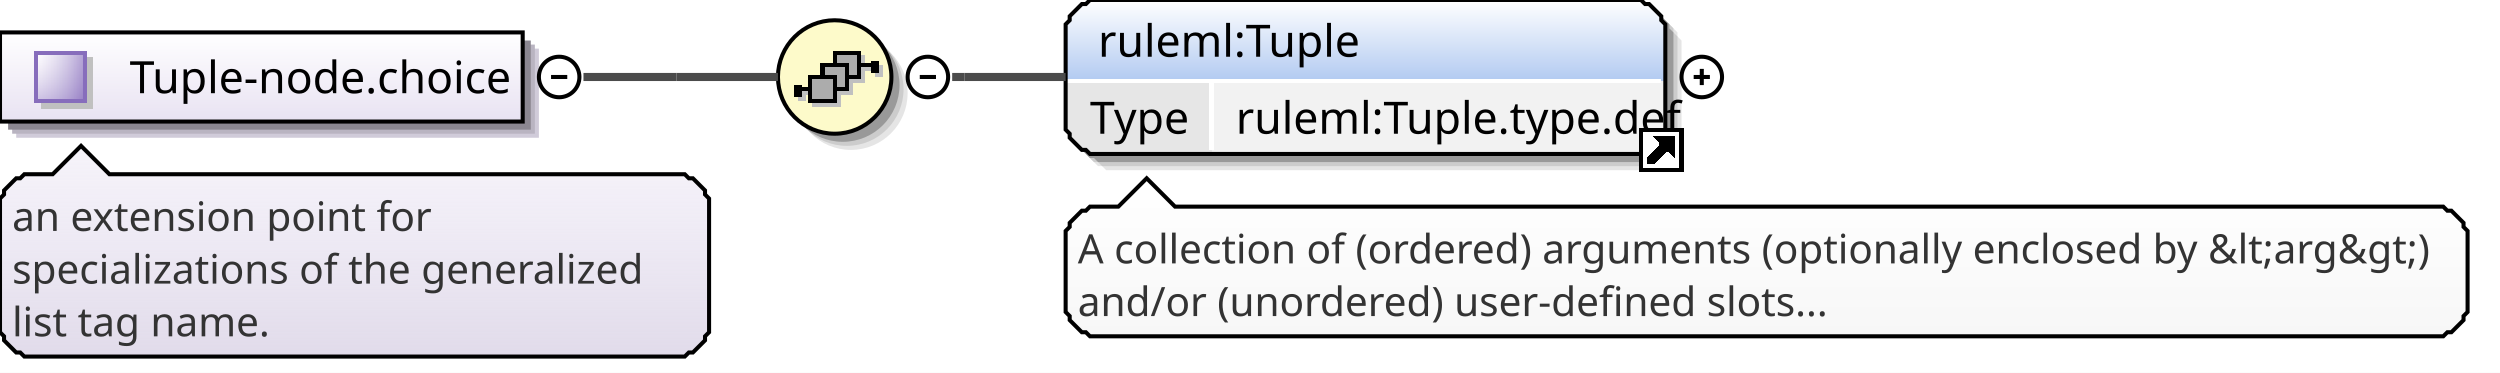
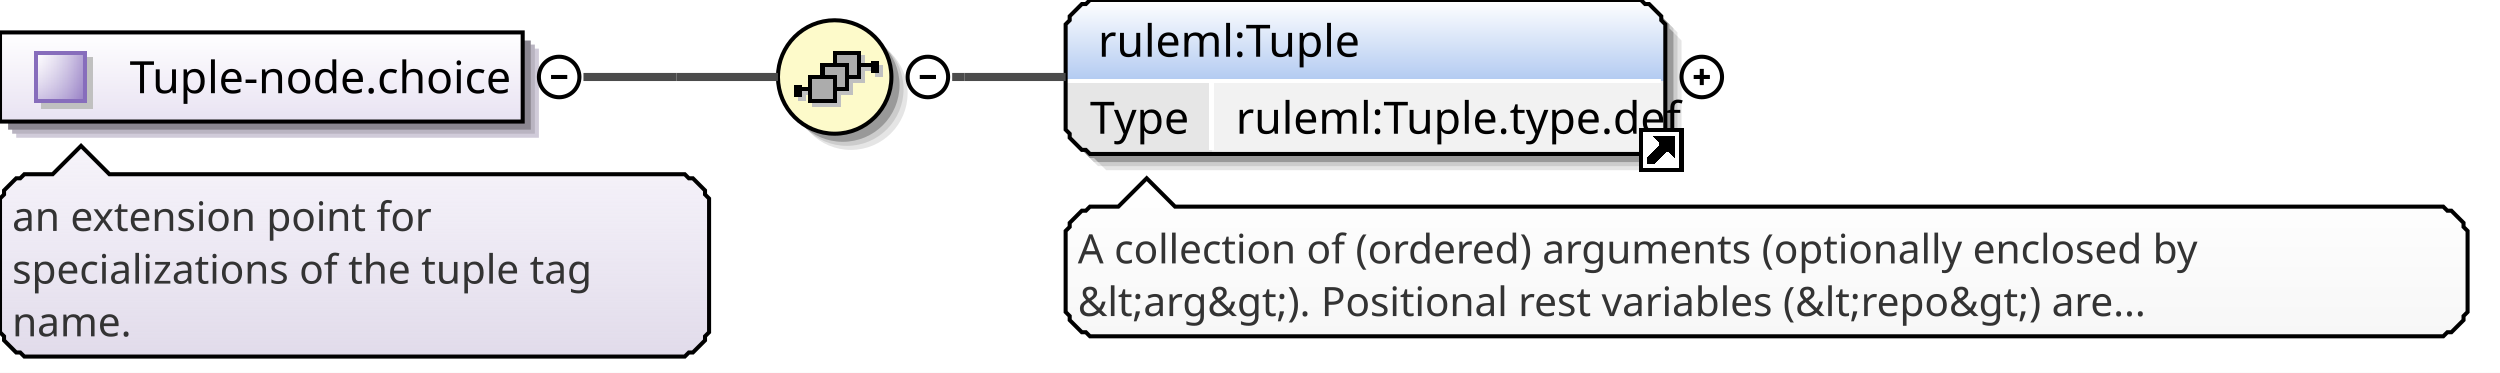
<svg xmlns="http://www.w3.org/2000/svg" color-interpolation="auto" color-rendering="auto" fill="black" fill-opacity="1" font-family="'Dialog'" font-size="12px" font-style="normal" font-weight="normal" height="92" image-rendering="auto" shape-rendering="auto" stroke="black" stroke-dasharray="none" stroke-dashoffset="0" stroke-linecap="square" stroke-linejoin="miter" stroke-miterlimit="10" stroke-opacity="1" stroke-width="1" text-rendering="auto" width="617">
  <defs id="genericDefs" />
  <g>
    <defs id="defs1">
      <linearGradient gradientUnits="userSpaceOnUse" id="linearGradient1" spreadMethod="pad" x1="0" x2="0" y1="8" y2="30">
        <stop offset="0%" stop-color="white" stop-opacity="1" />
        <stop offset="100%" stop-color="rgb(232,226,242)" stop-opacity="1" />
      </linearGradient>
      <linearGradient gradientUnits="userSpaceOnUse" id="linearGradient2" spreadMethod="pad" x1="9" x2="9" y1="13" y2="25">
        <stop offset="0%" stop-color="rgb(255,255,255)" stop-opacity="0.353" />
        <stop offset="100%" stop-color="rgb(135,109,188)" stop-opacity="0.667" />
      </linearGradient>
      <linearGradient gradientUnits="userSpaceOnUse" id="linearGradient3" spreadMethod="pad" x1="9" x2="21" y1="13" y2="13">
        <stop offset="0%" stop-color="rgb(255,255,255)" stop-opacity="0.353" />
        <stop offset="100%" stop-color="rgb(135,109,188)" stop-opacity="0.667" />
      </linearGradient>
      <linearGradient gradientUnits="userSpaceOnUse" id="linearGradient4" spreadMethod="pad" x1="192" x2="192" y1="5" y2="33">
        <stop offset="0%" stop-color="rgb(253,250,202)" stop-opacity="1" />
        <stop offset="100%" stop-color="rgb(253,250,202)" stop-opacity="1" />
      </linearGradient>
      <linearGradient gradientUnits="userSpaceOnUse" id="linearGradient5" spreadMethod="pad" x1="263" x2="263" y1="0" y2="20">
        <stop offset="0%" stop-color="white" stop-opacity="1" />
        <stop offset="100%" stop-color="rgb(178,202,241)" stop-opacity="1" />
      </linearGradient>
      <linearGradient gradientUnits="userSpaceOnUse" id="linearGradient6" spreadMethod="pad" x1="263" x2="263" y1="44" y2="83">
        <stop offset="0%" stop-color="white" stop-opacity="1" />
        <stop offset="100%" stop-color="rgb(247,247,247)" stop-opacity="1" />
      </linearGradient>
      <linearGradient gradientUnits="userSpaceOnUse" id="linearGradient7" spreadMethod="pad" x1="0" x2="0" y1="36" y2="88">
        <stop offset="0%" stop-color="rgb(232,226,242)" stop-opacity="0.392" />
        <stop offset="100%" stop-color="rgb(225,219,234)" stop-opacity="1" />
      </linearGradient>
      <clipPath clipPathUnits="userSpaceOnUse" id="clipPath1">
        <path d="M0 0 L617 0 L617 92 L0 92 L0 0 Z" />
      </clipPath>
    </defs>
    <g fill="white" stroke="white">
      <rect clip-path="url(#clipPath1)" height="92" stroke="none" width="617" x="0" y="0" />
    </g>
    <g fill="rgb(208,203,217)" font-family="sans-serif" font-size="11px" stroke="rgb(208,203,217)" text-rendering="optimizeLegibility">
      <polygon clip-path="url(#clipPath1)" points=" 4 12 133 12 133 34 4 34" stroke="none" />
      <polygon clip-path="url(#clipPath1)" fill="rgb(185,180,193)" points=" 3 11 132 11 132 33 3 33" stroke="none" />
      <polygon clip-path="url(#clipPath1)" fill="rgb(139,135,145)" points=" 2 10 131 10 131 32 2 32" stroke="none" />
    </g>
    <g fill="url(#linearGradient1)" font-family="sans-serif" font-size="11px" shape-rendering="crispEdges" stroke="url(#linearGradient1)" text-rendering="geometricPrecision">
      <polygon clip-path="url(#clipPath1)" points=" 0 8 129 8 129 30 0 30" stroke="none" />
    </g>
    <g font-family="sans-serif" font-size="11px" stroke-linecap="butt" text-rendering="optimizeLegibility">
      <polygon clip-path="url(#clipPath1)" fill="none" points=" 0 8 129 8 129 30 0 30" />
    </g>
    <g fill="silver" font-family="sans-serif" font-size="11px" shape-rendering="crispEdges" stroke="silver" stroke-linecap="butt" text-rendering="geometricPrecision">
      <rect clip-path="url(#clipPath1)" height="13" stroke="none" width="13" x="10" y="14" />
      <rect clip-path="url(#clipPath1)" fill="white" height="12" stroke="none" width="12" x="9" y="13" />
      <rect clip-path="url(#clipPath1)" fill="url(#linearGradient2)" height="12" stroke="none" width="12" x="9" y="13" />
      <rect clip-path="url(#clipPath1)" fill="url(#linearGradient3)" height="12" stroke="none" width="12" x="9" y="13" />
      <rect clip-path="url(#clipPath1)" fill="none" height="12" stroke="rgb(135,109,188)" width="12" x="9" y="13" />
      <text clip-path="url(#clipPath1)" fill="black" stroke="none" x="32" xml:space="preserve" y="23">Tuple-node.choice</text>
    </g>
    <g font-family="sans-serif" font-size="11px" stroke-linecap="butt" text-rendering="optimizeLegibility">
      <circle clip-path="url(#clipPath1)" cx="138" cy="19" fill="none" r="5" />
      <line clip-path="url(#clipPath1)" fill="none" x1="136" x2="140" y1="19" y2="19" />
      <circle clip-path="url(#clipPath1)" cx="210" cy="23" fill="rgb(229,229,229)" r="14" stroke="none" />
      <circle clip-path="url(#clipPath1)" cx="209" cy="22" fill="rgb(204,204,204)" r="14" stroke="none" />
      <circle clip-path="url(#clipPath1)" cx="208" cy="21" fill="rgb(153,153,153)" r="14" stroke="none" />
    </g>
    <g fill="url(#linearGradient4)" font-family="sans-serif" font-size="11px" shape-rendering="crispEdges" stroke="url(#linearGradient4)" stroke-linecap="butt" text-rendering="geometricPrecision">
      <circle clip-path="url(#clipPath1)" cx="206" cy="19" r="14" stroke="none" />
    </g>
    <g font-family="sans-serif" font-size="11px" stroke-linecap="butt" text-rendering="optimizeLegibility">
      <circle clip-path="url(#clipPath1)" cx="206" cy="19" fill="none" r="14" />
    </g>
    <g fill="silver" font-family="sans-serif" font-size="11px" shape-rendering="crispEdges" stroke="silver" stroke-linecap="butt" text-rendering="geometricPrecision">
      <line clip-path="url(#clipPath1)" fill="none" x1="213" x2="217" y1="17" y2="17" />
      <rect clip-path="url(#clipPath1)" height="3" stroke="none" width="2" x="216" y="16" />
      <rect clip-path="url(#clipPath1)" height="6" stroke="none" width="6" x="207" y="14" />
      <rect clip-path="url(#clipPath1)" fill="none" height="6" width="6" x="207" y="14" />
      <rect clip-path="url(#clipPath1)" height="6" stroke="none" width="6" x="204" y="17" />
      <rect clip-path="url(#clipPath1)" fill="none" height="6" width="6" x="204" y="17" />
      <rect clip-path="url(#clipPath1)" height="6" stroke="none" width="6" x="201" y="20" />
      <rect clip-path="url(#clipPath1)" fill="none" height="6" width="6" x="201" y="20" />
      <line clip-path="url(#clipPath1)" fill="none" x1="201" x2="197" y1="23" y2="23" />
      <rect clip-path="url(#clipPath1)" height="3" stroke="none" width="2" x="197" y="22" />
      <line clip-path="url(#clipPath1)" fill="none" stroke="black" x1="212" x2="216" y1="16" y2="16" />
      <rect clip-path="url(#clipPath1)" fill="black" height="3" stroke="none" width="2" x="215" y="15" />
      <rect clip-path="url(#clipPath1)" fill="rgb(172,172,172)" height="6" stroke="none" width="6" x="206" y="13" />
      <rect clip-path="url(#clipPath1)" fill="none" height="6" stroke="black" width="6" x="206" y="13" />
      <rect clip-path="url(#clipPath1)" fill="rgb(172,172,172)" height="6" stroke="none" width="6" x="203" y="16" />
      <rect clip-path="url(#clipPath1)" fill="none" height="6" stroke="black" width="6" x="203" y="16" />
      <rect clip-path="url(#clipPath1)" fill="rgb(172,172,172)" height="6" stroke="none" width="6" x="200" y="19" />
      <rect clip-path="url(#clipPath1)" fill="none" height="6" stroke="black" width="6" x="200" y="19" />
      <line clip-path="url(#clipPath1)" fill="none" stroke="black" x1="200" x2="196" y1="22" y2="22" />
      <rect clip-path="url(#clipPath1)" fill="black" height="3" stroke="none" width="2" x="196" y="21" />
    </g>
    <g font-family="sans-serif" font-size="11px" stroke-linecap="butt" text-rendering="optimizeLegibility">
      <circle clip-path="url(#clipPath1)" cx="229" cy="19" fill="none" r="5" />
      <line clip-path="url(#clipPath1)" fill="none" x1="227" x2="231" y1="19" y2="19" />
      <polygon clip-path="url(#clipPath1)" fill="rgb(229,229,229)" points=" 267 10 268 9 268 8 269 7 270 6 271 5 272 5 273 4 409 4 410 5 411 5 412 6 413 7 414 8 414 9 415 10 415 36 414 37 414 38 413 39 412 40 411 41 410 41 409 42 273 42 272 41 271 41 270 40 269 39 268 38 268 37 267 36" stroke="none" />
      <polygon clip-path="url(#clipPath1)" fill="rgb(204,204,204)" points=" 266 9 267 8 267 7 268 6 269 5 270 4 271 4 272 3 408 3 409 4 410 4 411 5 412 6 413 7 413 8 414 9 414 35 413 36 413 37 412 38 411 39 410 40 409 40 408 41 272 41 271 40 270 40 269 39 268 38 267 37 267 36 266 35" stroke="none" />
      <polygon clip-path="url(#clipPath1)" fill="rgb(153,153,153)" points=" 265 8 266 7 266 6 267 5 268 4 269 3 270 3 271 2 407 2 408 3 409 3 410 4 411 5 412 6 412 7 413 8 413 34 412 35 412 36 411 37 410 38 409 39 408 39 407 40 271 40 270 39 269 39 268 38 267 37 266 36 266 35 265 34" stroke="none" />
    </g>
    <g fill="url(#linearGradient5)" font-family="sans-serif" font-size="11px" shape-rendering="crispEdges" stroke="url(#linearGradient5)" stroke-linecap="butt" text-rendering="geometricPrecision">
      <polygon clip-path="url(#clipPath1)" points=" 263 6 264 5 264 4 265 3 266 2 267 1 268 1 269 0 405 0 406 1 407 1 408 2 409 3 410 4 410 5 411 6 411 20 410 20 410 20 409 20 408 20 407 20 406 20 405 20 269 20 268 20 267 20 266 20 265 20 264 20 264 20 263 20" stroke="none" />
      <polygon clip-path="url(#clipPath1)" fill="rgb(230,230,230)" points=" 263 20 264 20 264 20 265 20 266 20 267 20 268 20 269 20 299 20 299 20 299 20 299 20 299 20 299 20 299 20 299 20 299 32 299 33 299 34 299 35 299 36 299 37 299 37 299 38 269 38 268 37 267 37 266 36 265 35 264 34 264 33 263 32" stroke="none" />
      <polygon clip-path="url(#clipPath1)" fill="rgb(242,242,242)" points=" 299 20 299 20 299 20 299 20 299 20 299 20 299 20 299 20 405 20 406 20 407 20 408 20 409 20 410 20 410 20 411 20 411 32 410 33 410 34 409 35 408 36 407 37 406 37 405 38 299 38 299 37 299 37 299 36 299 35 299 34 299 33 299 32" stroke="none" />
      <line clip-path="url(#clipPath1)" fill="none" stroke="white" x1="263" x2="410" y1="20" y2="20" />
      <text clip-path="url(#clipPath1)" fill="black" stroke="none" x="269" xml:space="preserve" y="33">Type</text>
      <text clip-path="url(#clipPath1)" fill="black" stroke="none" x="305" xml:space="preserve" y="33">ruleml:Tuple.type.def</text>
      <line clip-path="url(#clipPath1)" fill="none" stroke="white" x1="299" x2="299" y1="20" y2="37" />
    </g>
    <g font-family="sans-serif" font-size="11px" stroke-linecap="butt" text-rendering="optimizeLegibility">
      <polygon clip-path="url(#clipPath1)" fill="none" points=" 263 6 264 5 264 4 265 3 266 2 267 1 268 1 269 0 405 0 406 1 407 1 408 2 409 3 410 4 410 5 411 6 411 32 410 33 410 34 409 35 408 36 407 37 406 37 405 38 269 38 268 37 267 37 266 36 265 35 264 34 264 33 263 32" />
      <text clip-path="url(#clipPath1)" shape-rendering="crispEdges" stroke="none" text-rendering="geometricPrecision" x="271" xml:space="preserve" y="14">ruleml:Tuple</text>
    </g>
    <g fill="white" font-family="sans-serif" font-size="11px" shape-rendering="crispEdges" stroke="white" stroke-linecap="butt" text-rendering="geometricPrecision">
      <rect clip-path="url(#clipPath1)" height="10" stroke="none" width="10" x="405" y="32" />
      <polygon clip-path="url(#clipPath1)" fill="none" points=" 407 40 407 39 410 36 410 35 409 34 413 34 413 38 412 37 411 37 408 40" stroke="black" />
      <polygon clip-path="url(#clipPath1)" fill="black" points=" 407 40 407 39 410 36 410 35 409 34 413 34 413 38 412 37 411 37 408 40" stroke="none" />
      <rect clip-path="url(#clipPath1)" fill="none" height="10" stroke="black" width="10" x="405" y="32" />
    </g>
    <g font-family="sans-serif" font-size="11px" stroke-linecap="butt" text-rendering="optimizeLegibility">
      <circle clip-path="url(#clipPath1)" cx="420" cy="19" fill="none" r="5" />
      <line clip-path="url(#clipPath1)" fill="none" x1="418" x2="422" y1="19" y2="19" />
      <line clip-path="url(#clipPath1)" fill="none" x1="420" x2="420" y1="17" y2="21" />
    </g>
    <g fill="url(#linearGradient6)" font-family="sans-serif" font-size="11px" shape-rendering="crispEdges" stroke="url(#linearGradient6)" stroke-linecap="butt" text-rendering="geometricPrecision">
      <polygon clip-path="url(#clipPath1)" points=" 263 57 264 56 264 55 265 54 266 53 267 52 268 52 269 51 276 51 283 44 290 51 603 51 604 52 605 52 606 53 607 54 608 55 608 56 609 57 609 77 608 78 608 79 607 80 606 81 605 82 604 82 603 83 269 83 268 82 267 82 266 81 265 80 264 79 264 78 263 77" stroke="none" />
    </g>
    <g font-family="sans-serif" font-size="11px" stroke-linecap="butt" text-rendering="optimizeLegibility">
      <polygon clip-path="url(#clipPath1)" fill="none" points=" 263 57 264 56 264 55 265 54 266 53 267 52 268 52 269 51 276 51 283 44 290 51 603 51 604 52 605 52 606 53 607 54 608 55 608 56 609 57 609 77 608 78 608 79 607 80 606 81 605 82 604 82 603 83 269 83 268 82 267 82 266 81 265 80 264 79 264 78 263 77" />
    </g>
    <g fill="rgb(51,51,51)" font-family="sans-serif" font-size="10px" shape-rendering="crispEdges" stroke="rgb(51,51,51)" stroke-linecap="butt" text-rendering="geometricPrecision">
-       <text clip-path="url(#clipPath1)" stroke="none" x="266" xml:space="preserve" y="65">A collection of (ordered) arguments (optionally enclosed by &amp;lt;arg&amp;gt;) </text>
-       <text clip-path="url(#clipPath1)" stroke="none" x="266" xml:space="preserve" y="78">and/or (unordered) user-defined slots...</text>
+       <text clip-path="url(#clipPath1)" stroke="none" x="266" xml:space="preserve" y="65">A collection of (ordered) arguments (optionally enclosed by </text>
+       <text clip-path="url(#clipPath1)" stroke="none" x="266" xml:space="preserve" y="78">&amp;lt;arg&amp;gt;). Positional rest variables (&amp;lt;repo&amp;gt;) are...</text>
    </g>
    <g fill="rgb(75,75,75)" font-family="sans-serif" font-size="11px" stroke="rgb(75,75,75)" stroke-linecap="butt" stroke-width="2" text-rendering="optimizeLegibility">
      <line clip-path="url(#clipPath1)" fill="none" x1="235" x2="238" y1="19" y2="19" />
      <line clip-path="url(#clipPath1)" fill="none" x1="238" x2="238" y1="19" y2="19" />
      <line clip-path="url(#clipPath1)" fill="none" x1="238" x2="263" y1="19" y2="19" />
      <line clip-path="url(#clipPath1)" fill="none" x1="144" x2="167" y1="19" y2="19" />
      <line clip-path="url(#clipPath1)" fill="none" x1="167" x2="167" y1="19" y2="19" />
      <line clip-path="url(#clipPath1)" fill="none" x1="167" x2="192" y1="19" y2="19" />
    </g>
    <g fill="url(#linearGradient7)" font-family="sans-serif" font-size="11px" shape-rendering="crispEdges" stroke="url(#linearGradient7)" stroke-linecap="butt" text-rendering="geometricPrecision">
      <polygon clip-path="url(#clipPath1)" points=" 0 49 1 48 1 47 2 46 3 45 4 44 5 44 6 43 13 43 20 36 27 43 169 43 170 44 171 44 172 45 173 46 174 47 174 48 175 49 175 82 174 83 174 84 173 85 172 86 171 87 170 87 169 88 6 88 5 87 4 87 3 86 2 85 1 84 1 83 0 82" stroke="none" />
    </g>
    <g font-family="sans-serif" font-size="11px" stroke-linecap="butt" text-rendering="optimizeLegibility">
      <polygon clip-path="url(#clipPath1)" fill="none" points=" 0 49 1 48 1 47 2 46 3 45 4 44 5 44 6 43 13 43 20 36 27 43 169 43 170 44 171 44 172 45 173 46 174 47 174 48 175 49 175 82 174 83 174 84 173 85 172 86 171 87 170 87 169 88 6 88 5 87 4 87 3 86 2 85 1 84 1 83 0 82" />
    </g>
    <g fill="rgb(51,51,51)" font-family="sans-serif" font-size="10px" shape-rendering="crispEdges" stroke="rgb(51,51,51)" stroke-linecap="butt" text-rendering="geometricPrecision">
      <text clip-path="url(#clipPath1)" stroke="none" x="3" xml:space="preserve" y="57">an extension point for </text>
-       <text clip-path="url(#clipPath1)" stroke="none" x="3" xml:space="preserve" y="70">specializations of the generalized </text>
-       <text clip-path="url(#clipPath1)" stroke="none" x="3" xml:space="preserve" y="83">list tag name.</text>
+       <text clip-path="url(#clipPath1)" stroke="none" x="3" xml:space="preserve" y="70">specializations of the tuple tag </text>
+       <text clip-path="url(#clipPath1)" stroke="none" x="3" xml:space="preserve" y="83">name.</text>
    </g>
  </g>
</svg>
